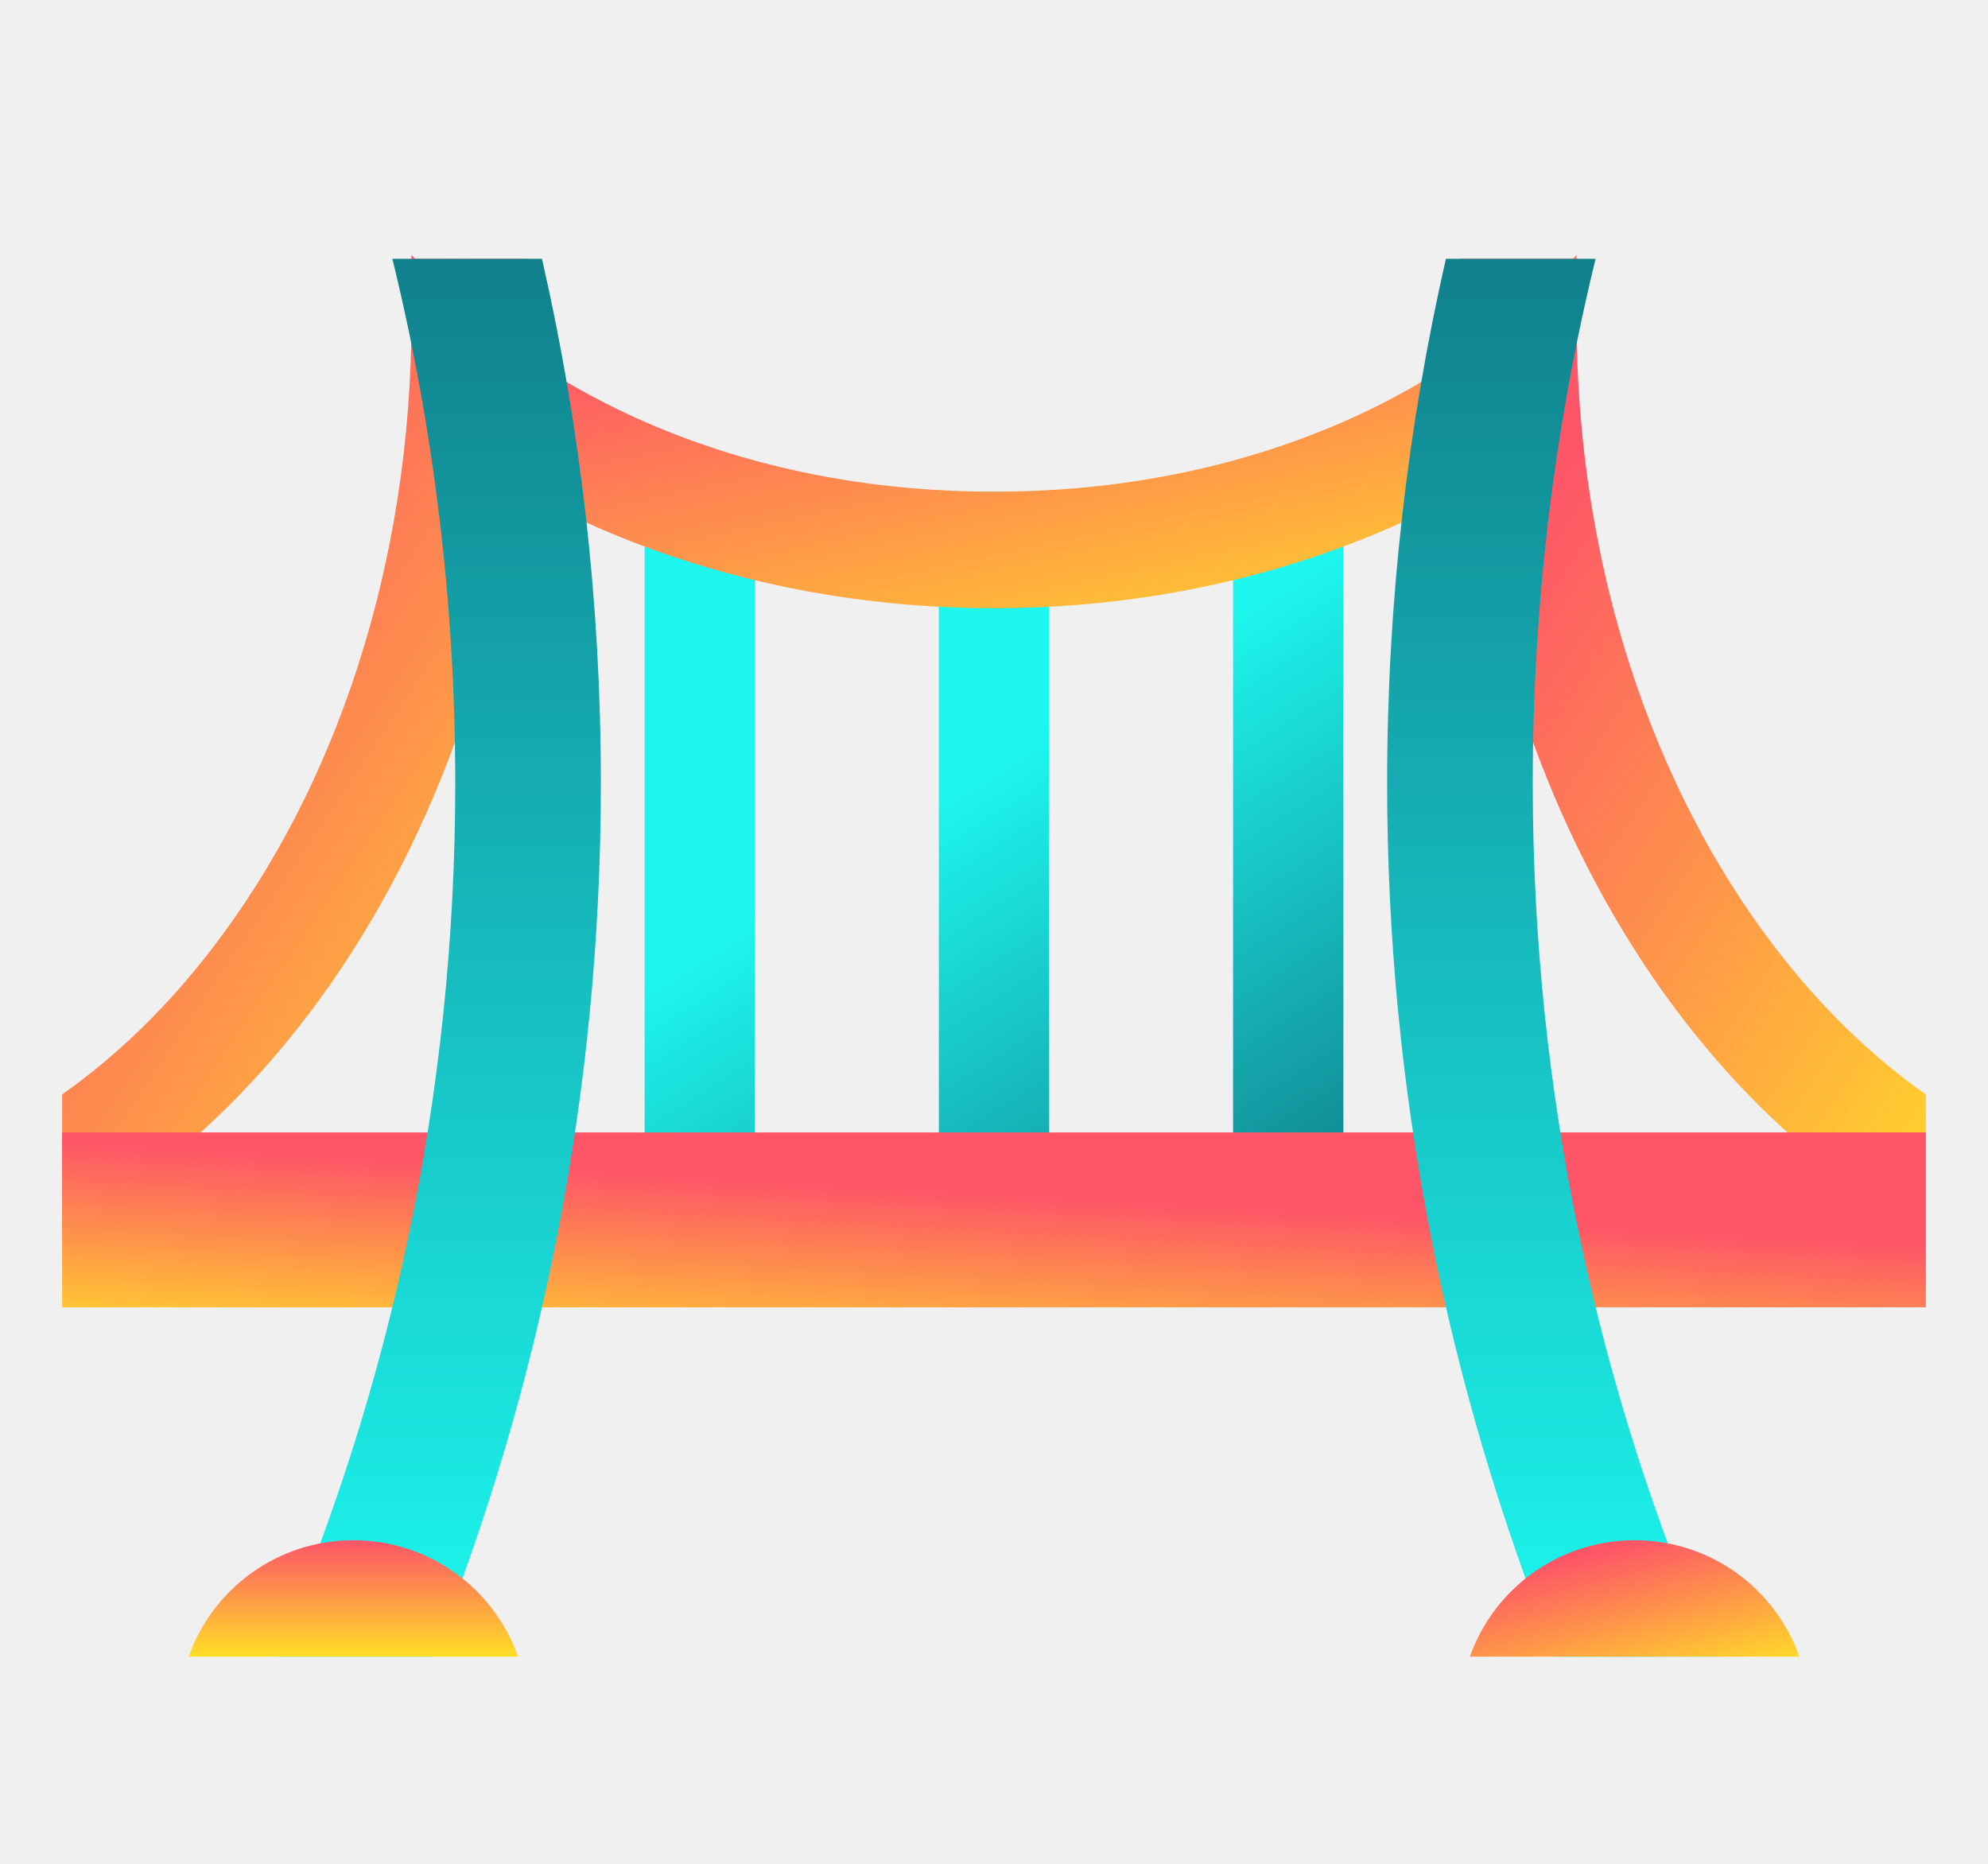
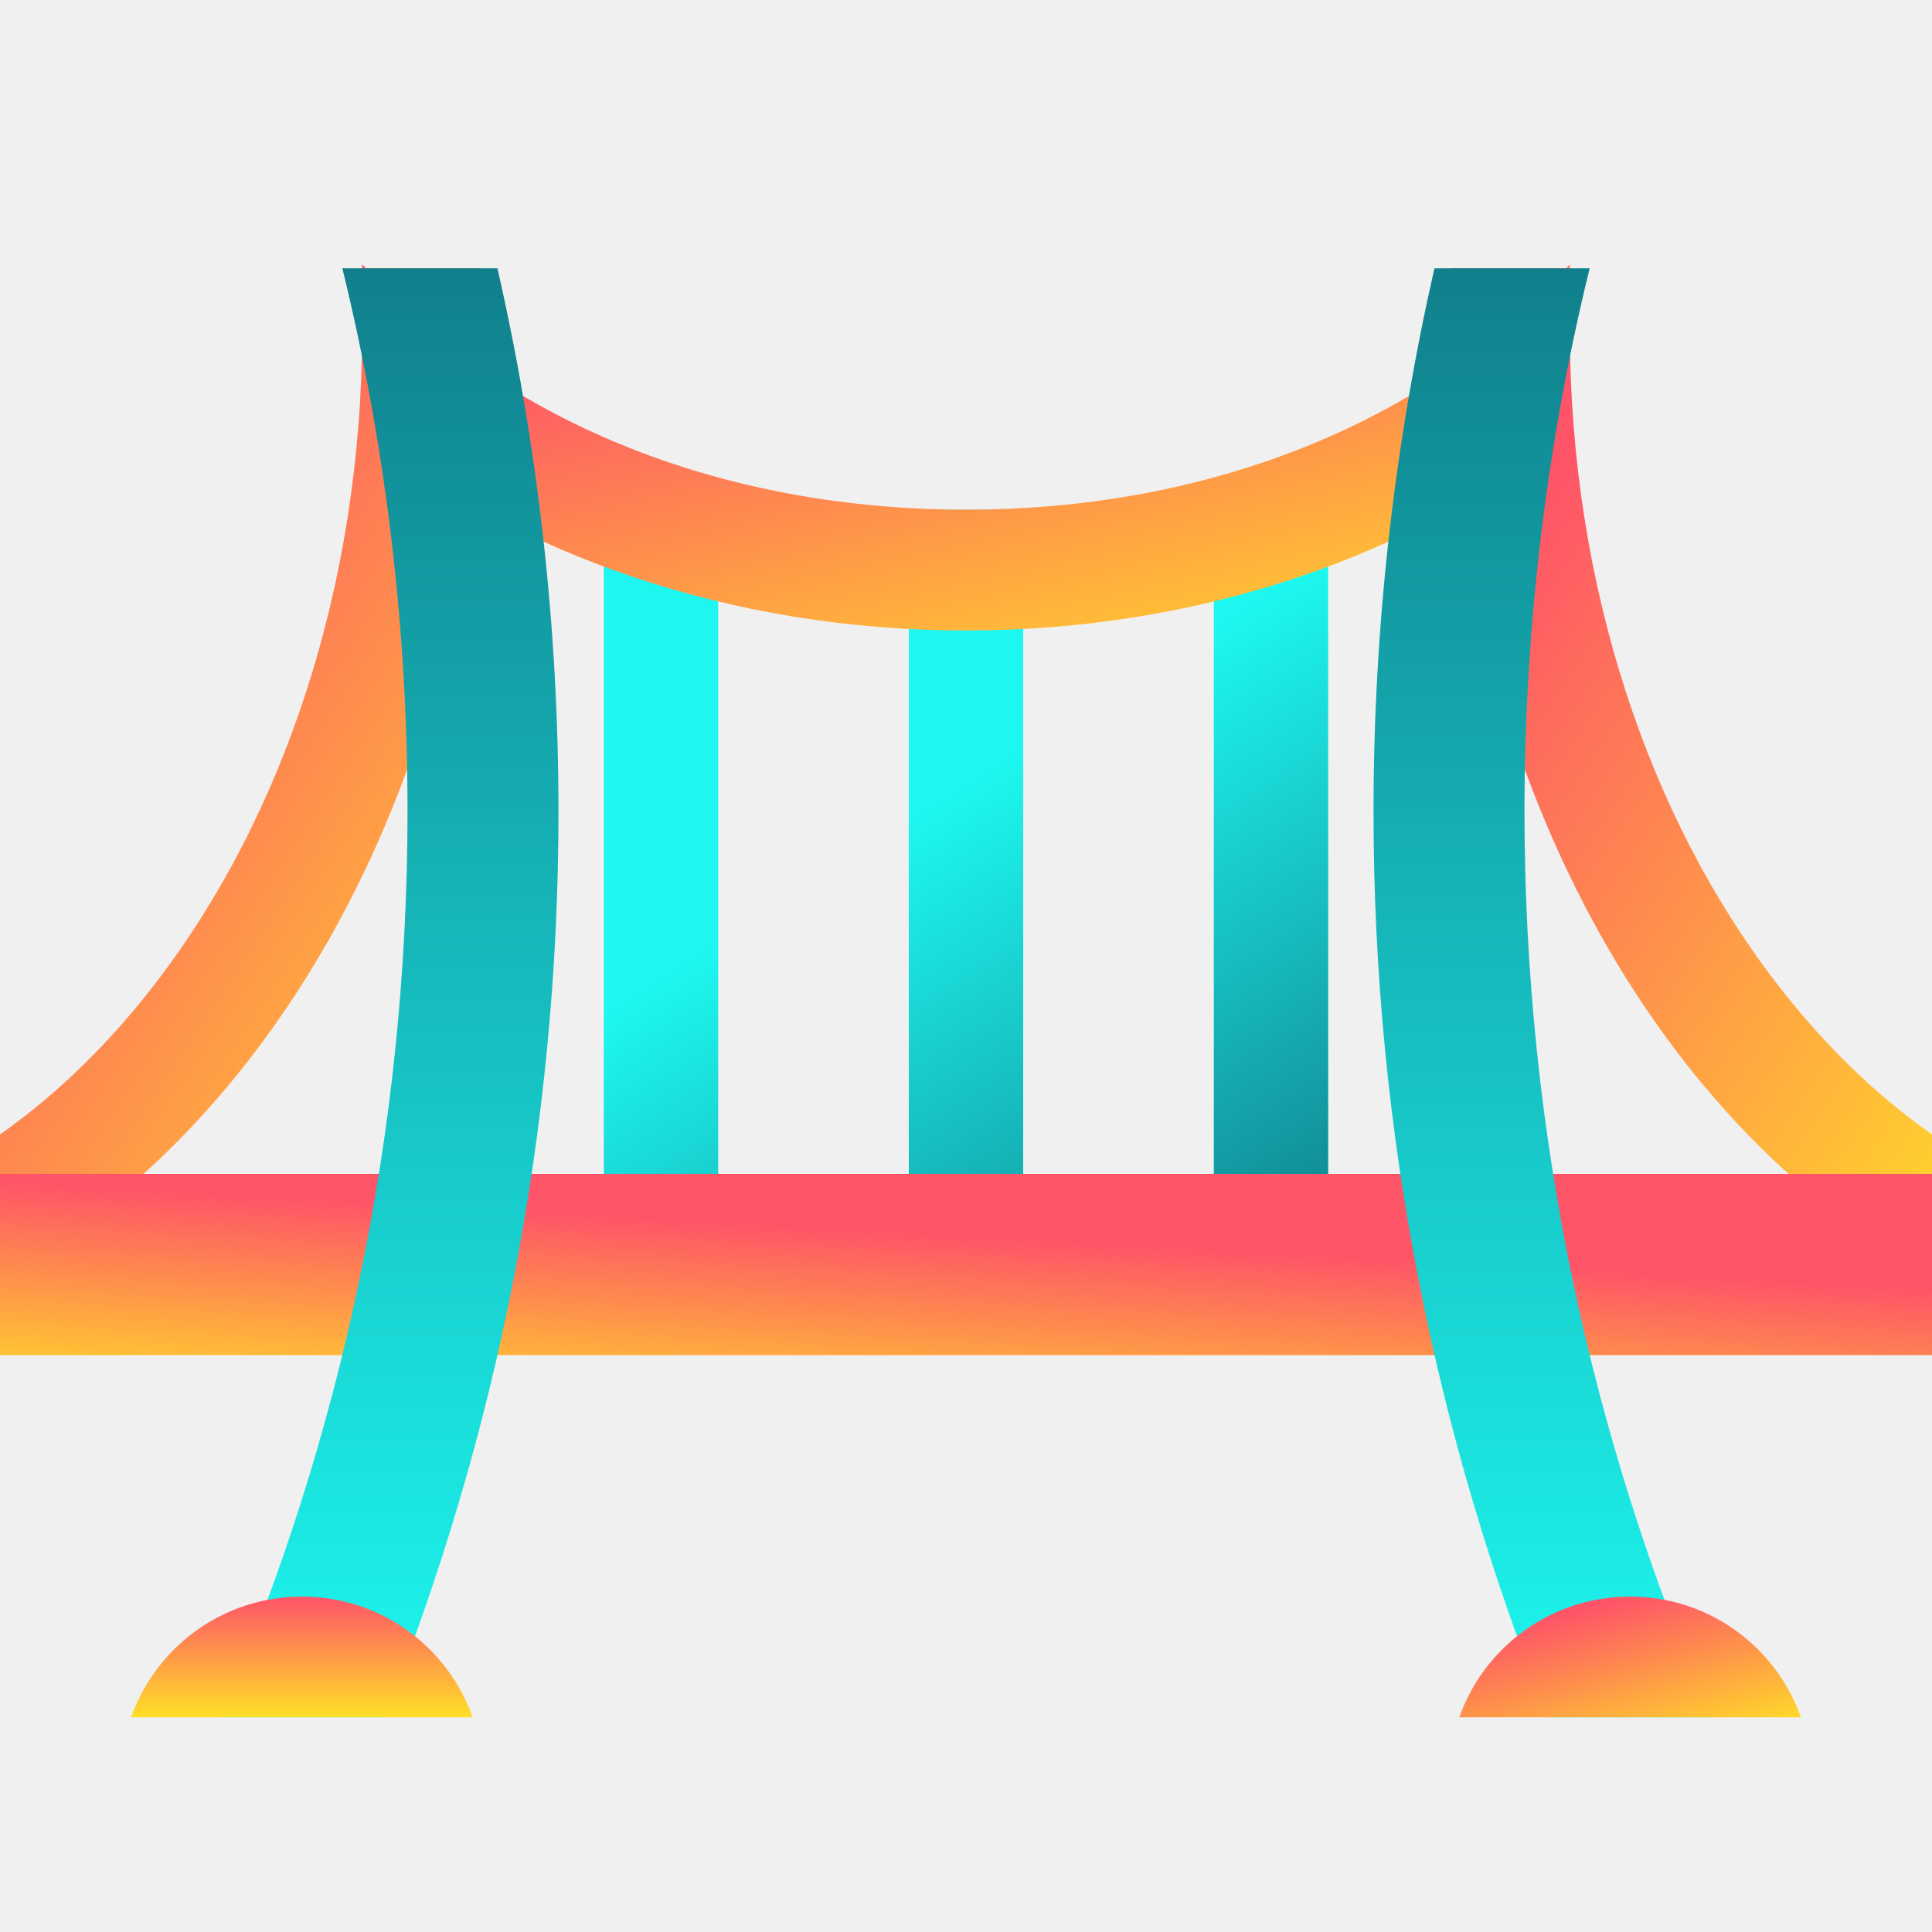
- <svg xmlns="http://www.w3.org/2000/svg" width="16" height="15" viewBox="0 0 16 15" fill="none">
+ <svg xmlns="http://www.w3.org/2000/svg" width="15" height="15" viewBox="0 0 15 15" fill="none">
  <g clip-path="url(#clip0_7416_33407)">
-     <path fill-rule="evenodd" clip-rule="evenodd" d="M5.188 9.583L5.188 3.958H6.076L6.076 9.583H5.188ZM7.556 9.583L7.556 3.958H8.444L8.444 9.583H7.556ZM9.924 9.583L9.924 3.958H10.812L10.812 9.583H9.924Z" fill="url(#paint0_linear_7416_33407)" />
-     <path fill-rule="evenodd" clip-rule="evenodd" d="M12.688 2.052C11.717 3.162 10.056 3.957 8 3.957C5.944 3.957 4.283 3.162 3.312 2.052V3.347C4.504 4.302 6.164 4.895 8 4.895C9.836 4.895 11.496 4.302 12.688 3.347V2.052Z" fill="url(#paint1_linear_7416_33407)" />
-     <path d="M3.312 2.552C3.312 4.565 2.688 6.352 1.72 7.617C1.353 8.098 0.942 8.497 0.5 8.808V9.91C2.702 8.709 4.25 5.867 4.25 2.552C4.25 2.394 4.247 2.238 4.24 2.083H3.301C3.309 2.238 3.312 2.394 3.312 2.552Z" fill="url(#paint2_linear_7416_33407)" />
-     <path d="M12.699 2.083C12.691 2.238 12.688 2.394 12.688 2.552C12.688 4.565 13.312 6.352 14.28 7.617C14.647 8.098 15.058 8.497 15.5 8.808V9.91C13.298 8.709 11.75 5.867 11.75 2.552C11.75 2.394 11.754 2.238 11.76 2.083H12.699Z" fill="url(#paint3_linear_7416_33407)" />
-     <path d="M0.5 10.521V9.114H15.5V10.521H0.5Z" fill="url(#paint4_linear_7416_33407)" />
-     <path d="M2.212 13.333C3.146 11.178 3.664 8.8 3.664 6.302C3.664 4.848 3.489 3.435 3.158 2.083H4.362C4.672 3.439 4.836 4.851 4.836 6.302C4.836 8.787 4.355 11.16 3.482 13.333H2.212Z" fill="url(#paint5_linear_7416_33407)" />
-     <path d="M12.842 2.083C12.511 3.435 12.336 4.848 12.336 6.302C12.336 8.8 12.854 11.178 13.788 13.333H12.518C11.645 11.16 11.164 8.787 11.164 6.302C11.164 4.851 11.328 3.439 11.637 2.083H12.842Z" fill="url(#paint6_linear_7416_33407)" />
-     <path d="M4.17 13.333H1.518C1.711 12.787 2.232 12.396 2.844 12.396C3.456 12.396 3.977 12.787 4.17 13.333Z" fill="url(#paint7_linear_7416_33407)" />
-     <path d="M14.482 13.333H11.83C12.023 12.787 12.544 12.396 13.156 12.396C13.769 12.396 14.29 12.787 14.482 13.333Z" fill="url(#paint8_linear_7416_33407)" />
+     <path fill-rule="evenodd" clip-rule="evenodd" d="M4.688 9.583L4.688 3.958H5.576L5.576 9.583H4.688ZM7.056 9.583L7.056 3.958H7.944L7.944 9.583H7.056ZM9.424 9.583L9.424 3.958H10.312L10.312 9.583H9.424Z" fill="url(#paint0_linear_7416_33407)" />
+     <path fill-rule="evenodd" clip-rule="evenodd" d="M12.188 2.052C11.217 3.162 9.556 3.957 7.5 3.957C5.444 3.957 3.783 3.162 2.812 2.052V3.347C4.004 4.302 5.664 4.895 7.5 4.895C9.336 4.895 10.996 4.302 12.188 3.347V2.052Z" fill="url(#paint1_linear_7416_33407)" />
+     <path d="M2.812 2.552C2.812 4.565 2.188 6.352 1.22 7.617C0.853 8.098 0.442 8.497 0 8.808V9.91C2.202 8.709 3.75 5.867 3.75 2.552C3.75 2.394 3.747 2.238 3.74 2.083H2.801C2.809 2.238 2.812 2.394 2.812 2.552Z" fill="url(#paint2_linear_7416_33407)" />
+     <path d="M12.199 2.083C12.191 2.238 12.188 2.394 12.188 2.552C12.188 4.565 12.812 6.352 13.78 7.617C14.147 8.098 14.558 8.497 15 8.808V9.91C12.798 8.709 11.25 5.867 11.25 2.552C11.25 2.394 11.254 2.238 11.26 2.083H12.199Z" fill="url(#paint3_linear_7416_33407)" />
+     <path d="M0 10.521V9.114H15V10.521H0Z" fill="url(#paint4_linear_7416_33407)" />
+     <path d="M1.712 13.333C2.646 11.178 3.164 8.8 3.164 6.302C3.164 4.848 2.989 3.435 2.658 2.083H3.862C4.172 3.439 4.336 4.851 4.336 6.302C4.336 8.787 3.855 11.16 2.982 13.333H1.712Z" fill="url(#paint5_linear_7416_33407)" />
+     <path d="M12.342 2.083C12.011 3.435 11.836 4.848 11.836 6.302C11.836 8.8 12.354 11.178 13.288 13.333H12.018C11.145 11.16 10.664 8.787 10.664 6.302C10.664 4.851 10.828 3.439 11.137 2.083H12.342Z" fill="url(#paint6_linear_7416_33407)" />
+     <path d="M3.67 13.333H1.018C1.211 12.787 1.732 12.396 2.344 12.396C2.956 12.396 3.477 12.787 3.67 13.333Z" fill="url(#paint7_linear_7416_33407)" />
+     <path d="M13.982 13.333H11.33C11.523 12.787 12.044 12.396 12.656 12.396C13.269 12.396 13.79 12.787 13.982 13.333Z" fill="url(#paint8_linear_7416_33407)" />
  </g>
  <defs>
-     <linearGradient id="paint0_linear_7416_33407" x1="11.109" y1="9.583" x2="8.651" y2="5.702" gradientUnits="userSpaceOnUse">
+     <linearGradient id="paint0_linear_7416_33407" x1="10.609" y1="9.583" x2="8.151" y2="5.702" gradientUnits="userSpaceOnUse">
      <stop stop-color="#10808C" />
      <stop offset="1" stop-color="#1DF7EF" />
    </linearGradient>
-     <linearGradient id="paint1_linear_7416_33407" x1="8" y1="2.052" x2="8.836" y2="5.929" gradientUnits="userSpaceOnUse">
+     <linearGradient id="paint1_linear_7416_33407" x1="7.5" y1="2.052" x2="8.336" y2="5.929" gradientUnits="userSpaceOnUse">
      <stop stop-color="#FE5468" />
      <stop offset="1" stop-color="#FFDF27" />
    </linearGradient>
-     <linearGradient id="paint2_linear_7416_33407" x1="2.375" y1="2.083" x2="7.551" y2="5.57" gradientUnits="userSpaceOnUse">
+     <linearGradient id="paint2_linear_7416_33407" x1="1.875" y1="2.083" x2="7.051" y2="5.57" gradientUnits="userSpaceOnUse">
      <stop stop-color="#FE5468" />
      <stop offset="1" stop-color="#FFDF27" />
    </linearGradient>
-     <linearGradient id="paint3_linear_7416_33407" x1="13.625" y1="2.083" x2="18.801" y2="5.57" gradientUnits="userSpaceOnUse">
+     <linearGradient id="paint3_linear_7416_33407" x1="13.125" y1="2.083" x2="18.301" y2="5.57" gradientUnits="userSpaceOnUse">
      <stop stop-color="#FE5468" />
      <stop offset="1" stop-color="#FFDF27" />
    </linearGradient>
-     <linearGradient id="paint4_linear_7416_33407" x1="9.875" y1="9.687" x2="9.781" y2="11.375" gradientUnits="userSpaceOnUse">
+     <linearGradient id="paint4_linear_7416_33407" x1="9.375" y1="9.687" x2="9.281" y2="11.375" gradientUnits="userSpaceOnUse">
      <stop stop-color="#FE5468" />
      <stop offset="1" stop-color="#FFDF27" />
    </linearGradient>
-     <linearGradient id="paint5_linear_7416_33407" x1="3.524" y1="2.083" x2="3.524" y2="13.333" gradientUnits="userSpaceOnUse">
+     <linearGradient id="paint5_linear_7416_33407" x1="3.024" y1="2.083" x2="3.024" y2="13.333" gradientUnits="userSpaceOnUse">
      <stop stop-color="#10808C" />
      <stop offset="1" stop-color="#1DF7EF" />
    </linearGradient>
-     <linearGradient id="paint6_linear_7416_33407" x1="12.476" y1="2.083" x2="12.476" y2="13.333" gradientUnits="userSpaceOnUse">
+     <linearGradient id="paint6_linear_7416_33407" x1="11.976" y1="2.083" x2="11.976" y2="13.333" gradientUnits="userSpaceOnUse">
      <stop stop-color="#10808C" />
      <stop offset="1" stop-color="#1DF7EF" />
    </linearGradient>
-     <linearGradient id="paint7_linear_7416_33407" x1="2.844" y1="12.396" x2="2.844" y2="13.333" gradientUnits="userSpaceOnUse">
+     <linearGradient id="paint7_linear_7416_33407" x1="2.344" y1="12.396" x2="2.344" y2="13.333" gradientUnits="userSpaceOnUse">
      <stop stop-color="#FE5468" />
      <stop offset="1" stop-color="#FFDF27" />
    </linearGradient>
-     <linearGradient id="paint8_linear_7416_33407" x1="13.156" y1="12.396" x2="13.473" y2="13.654" gradientUnits="userSpaceOnUse">
+     <linearGradient id="paint8_linear_7416_33407" x1="12.656" y1="12.396" x2="12.973" y2="13.654" gradientUnits="userSpaceOnUse">
      <stop stop-color="#FE5468" />
      <stop offset="1" stop-color="#FFDF27" />
    </linearGradient>
    <clipPath id="clip0_7416_33407">
-       <rect width="15" height="15" fill="white" transform="translate(0.5)" />
+       <rect width="15" height="15" fill="white" />
    </clipPath>
  </defs>
</svg>
